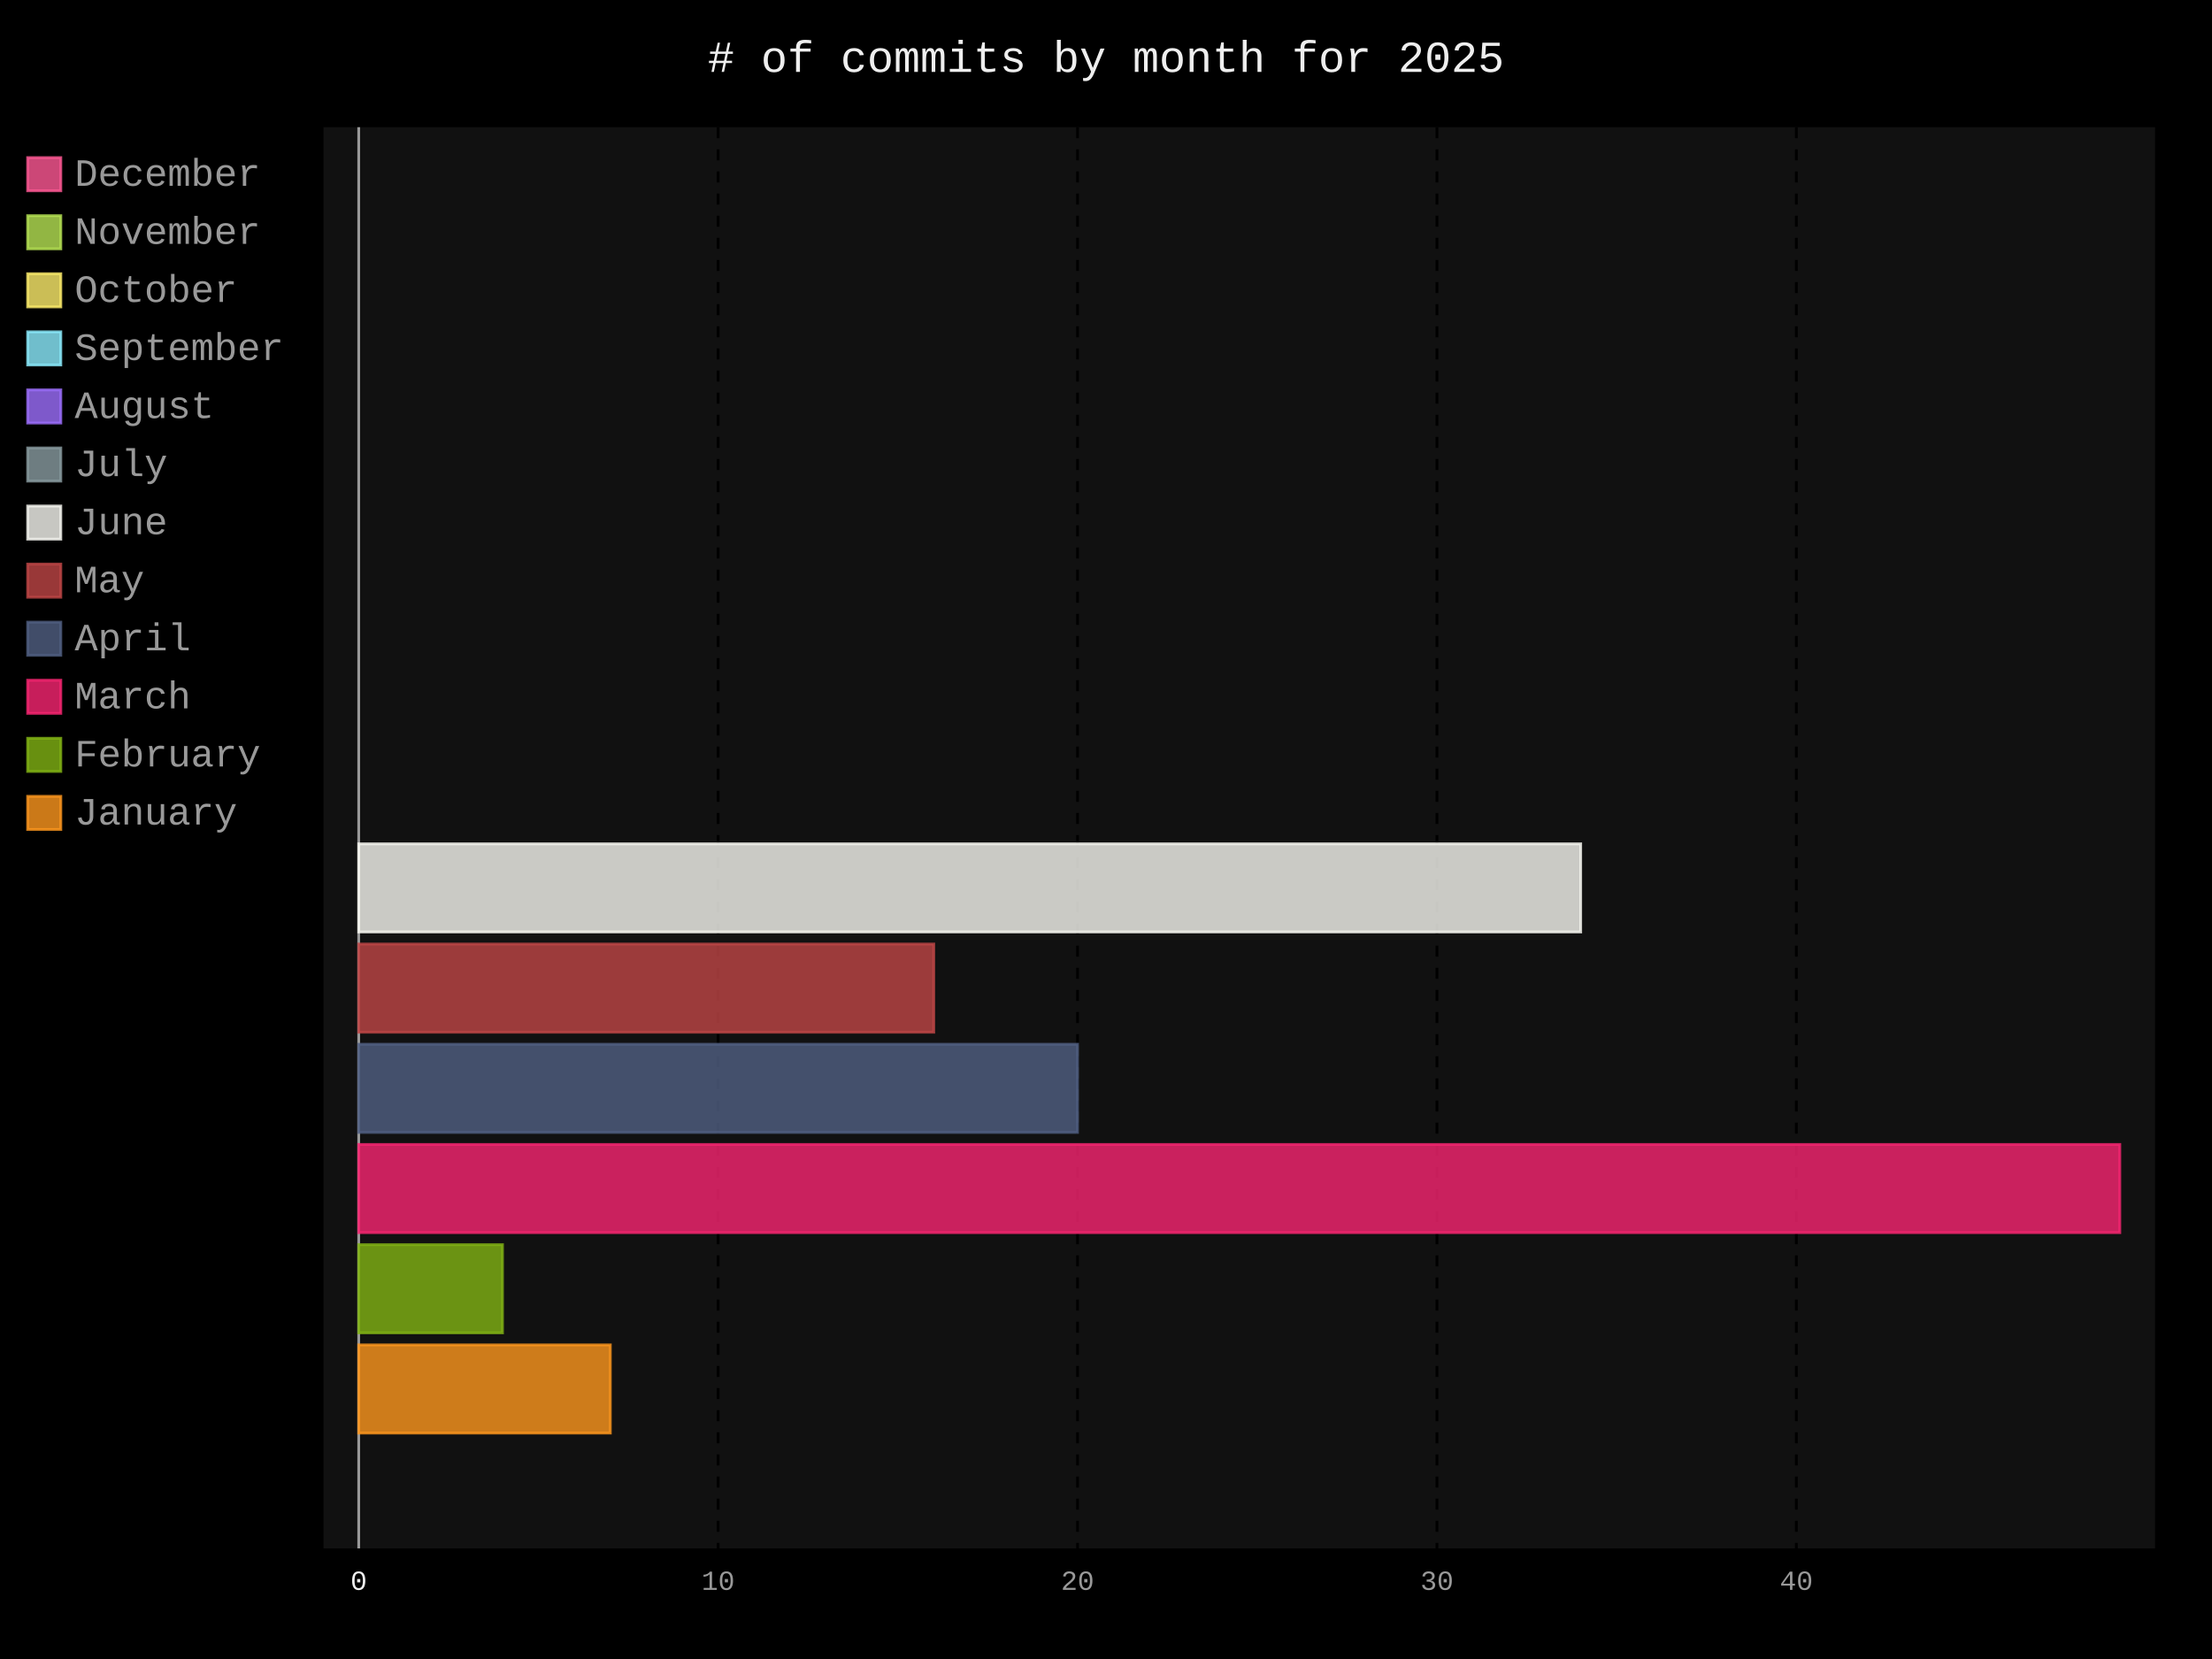
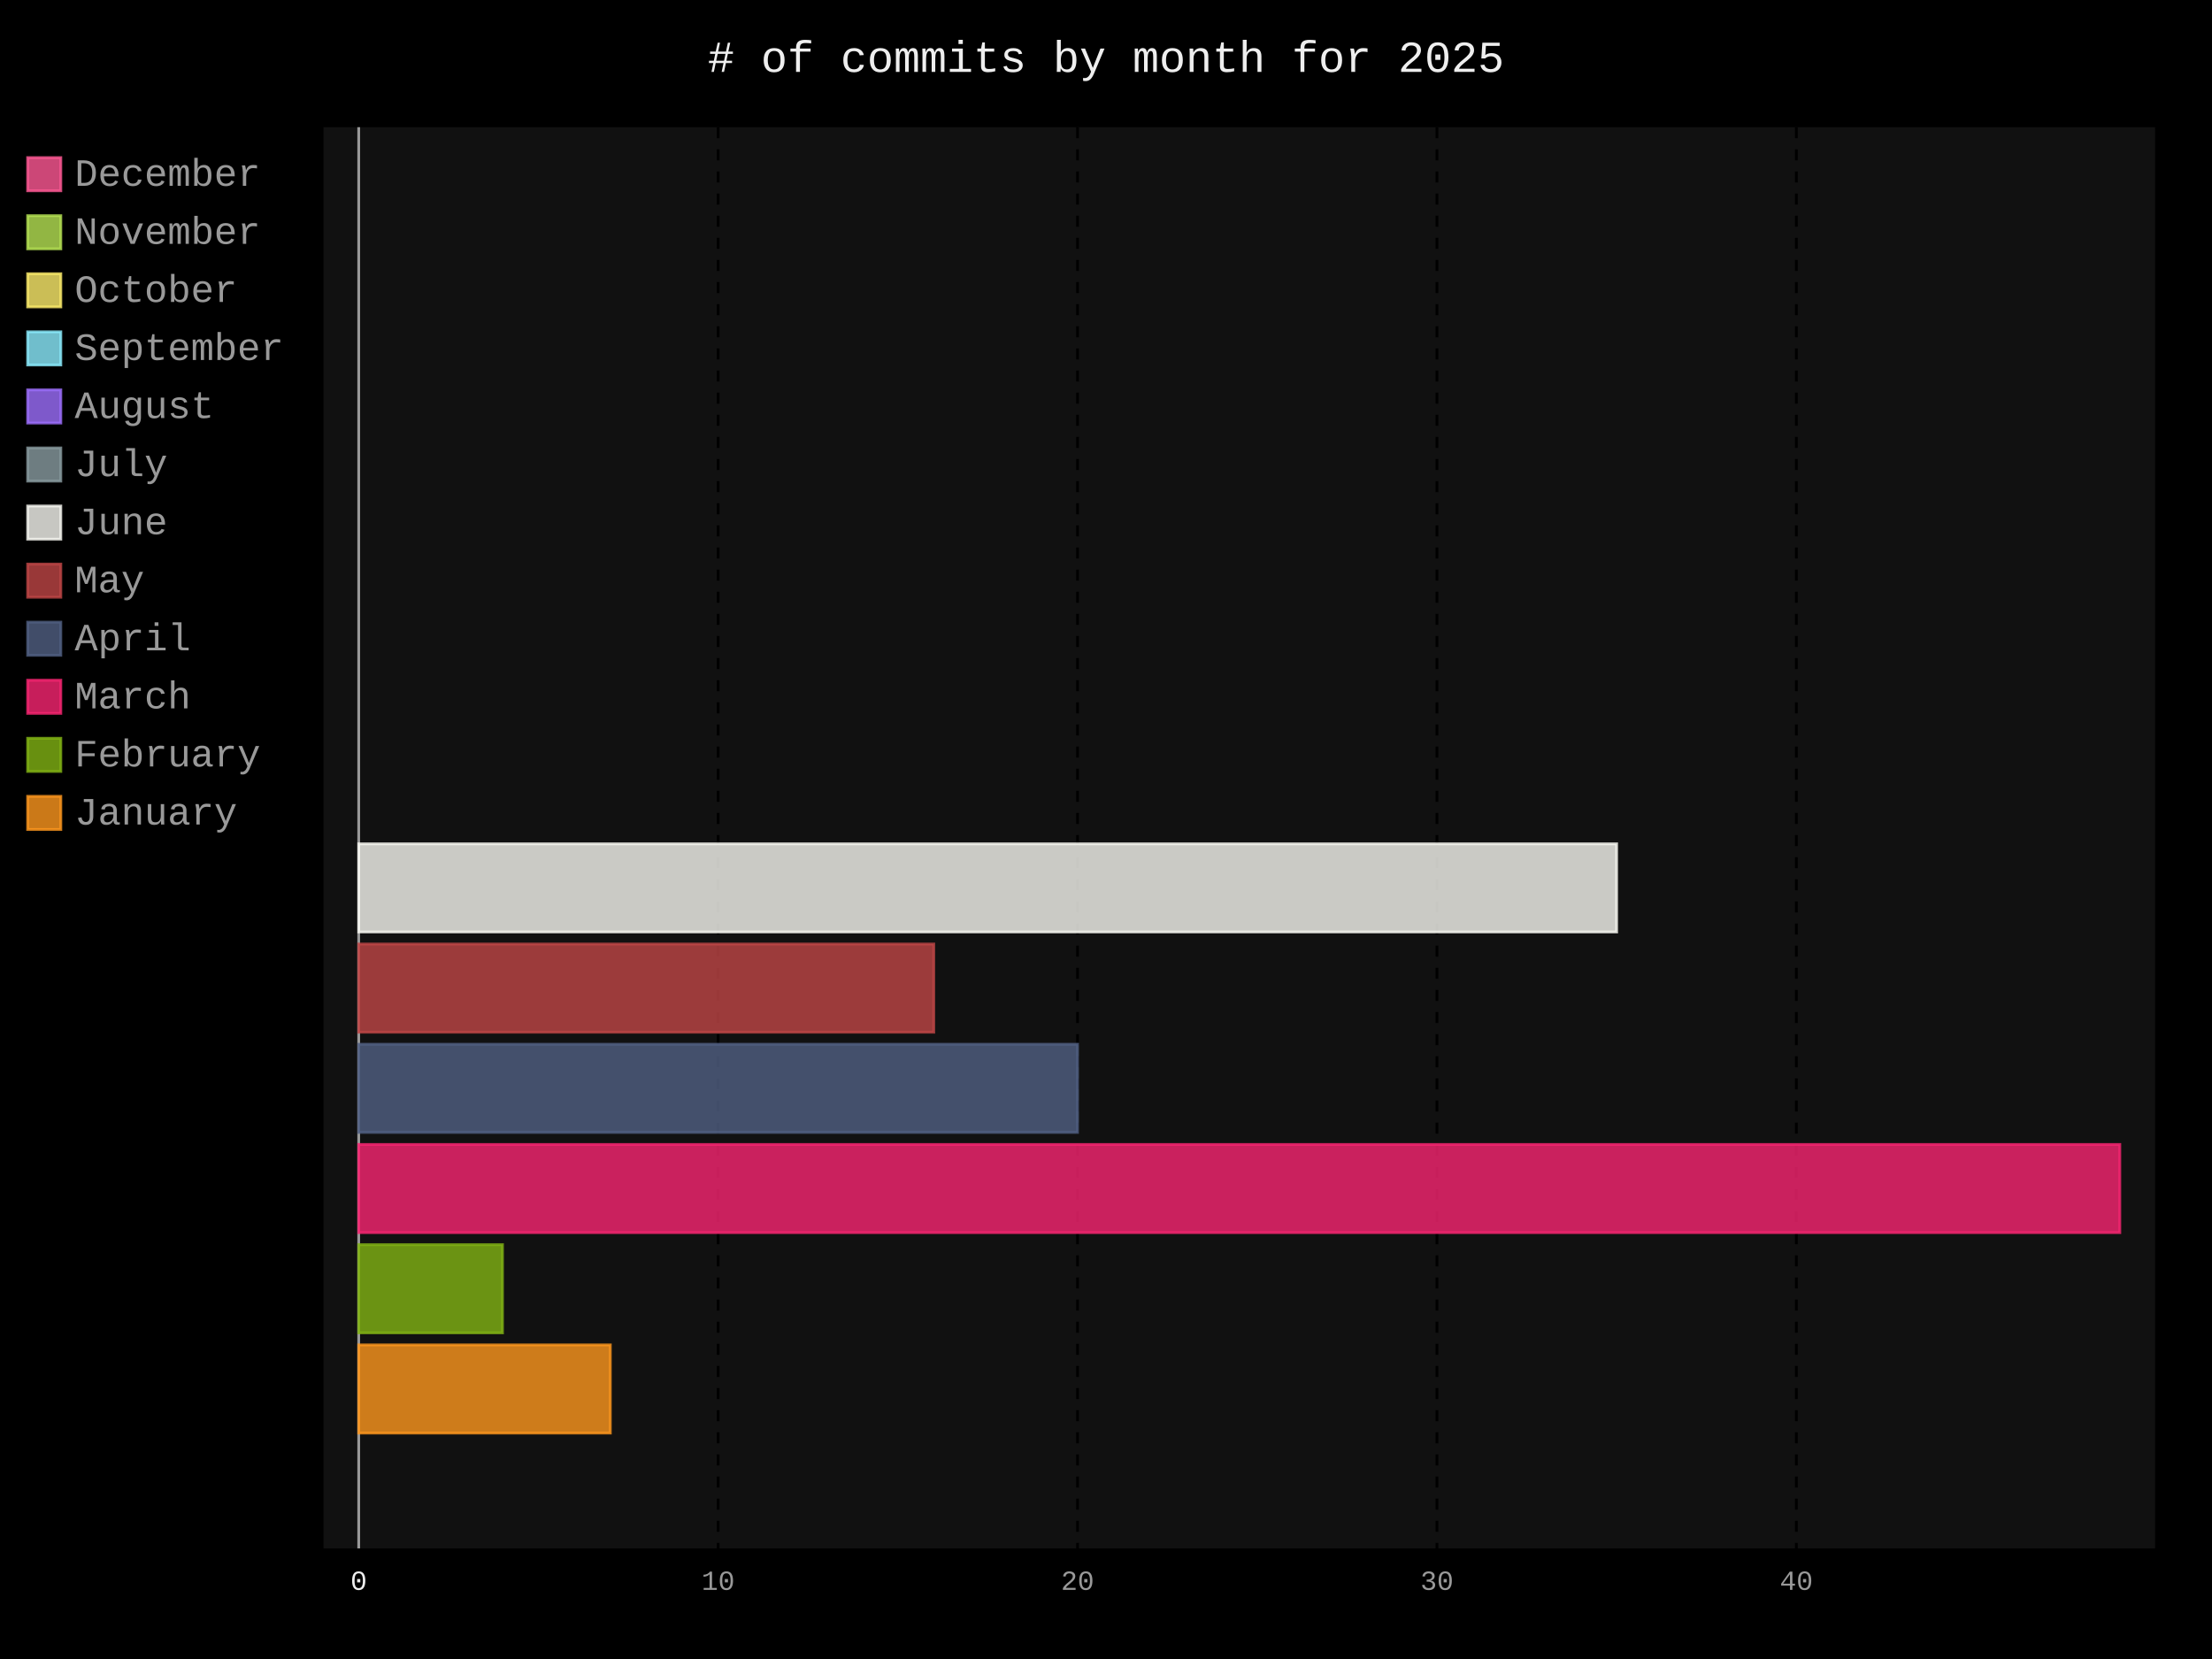
- <svg xmlns="http://www.w3.org/2000/svg" id="chart-bf79a60a-e7ea-443f-8060-69956d9670d4" class="pygal-chart" viewBox="0 0 800 600">
+ <svg xmlns="http://www.w3.org/2000/svg" id="chart-e097028e-a7c3-48cb-9b4f-e0e30f540000" class="pygal-chart" viewBox="0 0 800 600">
  <defs>
-     <style type="text/css">#chart-bf79a60a-e7ea-443f-8060-69956d9670d4{-webkit-user-select:none;-webkit-font-smoothing:antialiased;font-family:Consolas,"Liberation Mono",Menlo,Courier,monospace}#chart-bf79a60a-e7ea-443f-8060-69956d9670d4 .title{font-family:Consolas,"Liberation Mono",Menlo,Courier,monospace;font-size:16px}#chart-bf79a60a-e7ea-443f-8060-69956d9670d4 .legends .legend text{font-family:Consolas,"Liberation Mono",Menlo,Courier,monospace;font-size:14px}#chart-bf79a60a-e7ea-443f-8060-69956d9670d4 .axis text{font-family:Consolas,"Liberation Mono",Menlo,Courier,monospace;font-size:10px}#chart-bf79a60a-e7ea-443f-8060-69956d9670d4 .axis text.major{font-family:Consolas,"Liberation Mono",Menlo,Courier,monospace;font-size:10px}#chart-bf79a60a-e7ea-443f-8060-69956d9670d4 .text-overlay text.value{font-family:Consolas,"Liberation Mono",Menlo,Courier,monospace;font-size:16px}#chart-bf79a60a-e7ea-443f-8060-69956d9670d4 .text-overlay text.label{font-family:Consolas,"Liberation Mono",Menlo,Courier,monospace;font-size:10px}#chart-bf79a60a-e7ea-443f-8060-69956d9670d4 .tooltip{font-family:Consolas,"Liberation Mono",Menlo,Courier,monospace;font-size:14px}#chart-bf79a60a-e7ea-443f-8060-69956d9670d4 text.no_data{font-family:Consolas,"Liberation Mono",Menlo,Courier,monospace;font-size:64px}
- #chart-bf79a60a-e7ea-443f-8060-69956d9670d4{background-color:black}#chart-bf79a60a-e7ea-443f-8060-69956d9670d4 path,#chart-bf79a60a-e7ea-443f-8060-69956d9670d4 line,#chart-bf79a60a-e7ea-443f-8060-69956d9670d4 rect,#chart-bf79a60a-e7ea-443f-8060-69956d9670d4 circle{-webkit-transition:250ms;-moz-transition:250ms;transition:250ms}#chart-bf79a60a-e7ea-443f-8060-69956d9670d4 .graph &gt; .background{fill:black}#chart-bf79a60a-e7ea-443f-8060-69956d9670d4 .plot &gt; .background{fill:#111}#chart-bf79a60a-e7ea-443f-8060-69956d9670d4 .graph{fill:#999}#chart-bf79a60a-e7ea-443f-8060-69956d9670d4 text.no_data{fill:#eee}#chart-bf79a60a-e7ea-443f-8060-69956d9670d4 .title{fill:#eee}#chart-bf79a60a-e7ea-443f-8060-69956d9670d4 .legends .legend text{fill:#999}#chart-bf79a60a-e7ea-443f-8060-69956d9670d4 .legends .legend:hover text{fill:#eee}#chart-bf79a60a-e7ea-443f-8060-69956d9670d4 .axis .line{stroke:#eee}#chart-bf79a60a-e7ea-443f-8060-69956d9670d4 .axis .guide.line{stroke:#555}#chart-bf79a60a-e7ea-443f-8060-69956d9670d4 .axis .major.line{stroke:#999}#chart-bf79a60a-e7ea-443f-8060-69956d9670d4 .axis text.major{fill:#eee}#chart-bf79a60a-e7ea-443f-8060-69956d9670d4 .axis.y .guides:hover .guide.line,#chart-bf79a60a-e7ea-443f-8060-69956d9670d4 .line-graph .axis.x .guides:hover .guide.line,#chart-bf79a60a-e7ea-443f-8060-69956d9670d4 .stackedline-graph .axis.x .guides:hover .guide.line,#chart-bf79a60a-e7ea-443f-8060-69956d9670d4 .xy-graph .axis.x .guides:hover .guide.line{stroke:#eee}#chart-bf79a60a-e7ea-443f-8060-69956d9670d4 .axis .guides:hover text{fill:#eee}#chart-bf79a60a-e7ea-443f-8060-69956d9670d4 .reactive{fill-opacity:.8;stroke-opacity:.8;stroke-width:1}#chart-bf79a60a-e7ea-443f-8060-69956d9670d4 .ci{stroke:#999}#chart-bf79a60a-e7ea-443f-8060-69956d9670d4 .reactive.active,#chart-bf79a60a-e7ea-443f-8060-69956d9670d4 .active .reactive{fill-opacity:.4;stroke-opacity:.9;stroke-width:4}#chart-bf79a60a-e7ea-443f-8060-69956d9670d4 .ci .reactive.active{stroke-width:1.5}#chart-bf79a60a-e7ea-443f-8060-69956d9670d4 .series text{fill:#eee}#chart-bf79a60a-e7ea-443f-8060-69956d9670d4 .tooltip rect{fill:#111;stroke:#eee;-webkit-transition:opacity 250ms;-moz-transition:opacity 250ms;transition:opacity 250ms}#chart-bf79a60a-e7ea-443f-8060-69956d9670d4 .tooltip .label{fill:#999}#chart-bf79a60a-e7ea-443f-8060-69956d9670d4 .tooltip .label{fill:#999}#chart-bf79a60a-e7ea-443f-8060-69956d9670d4 .tooltip .legend{font-size:.8em;fill:#555}#chart-bf79a60a-e7ea-443f-8060-69956d9670d4 .tooltip .x_label{font-size:.6em;fill:#eee}#chart-bf79a60a-e7ea-443f-8060-69956d9670d4 .tooltip .xlink{font-size:.5em;text-decoration:underline}#chart-bf79a60a-e7ea-443f-8060-69956d9670d4 .tooltip .value{font-size:1.5em}#chart-bf79a60a-e7ea-443f-8060-69956d9670d4 .bound{font-size:.5em}#chart-bf79a60a-e7ea-443f-8060-69956d9670d4 .max-value{font-size:.75em;fill:#555}#chart-bf79a60a-e7ea-443f-8060-69956d9670d4 .map-element{fill:#111;stroke:#555 !important}#chart-bf79a60a-e7ea-443f-8060-69956d9670d4 .map-element .reactive{fill-opacity:inherit;stroke-opacity:inherit}#chart-bf79a60a-e7ea-443f-8060-69956d9670d4 .color-0,#chart-bf79a60a-e7ea-443f-8060-69956d9670d4 .color-0 a:visited{stroke:#ff5995;fill:#ff5995}#chart-bf79a60a-e7ea-443f-8060-69956d9670d4 .color-1,#chart-bf79a60a-e7ea-443f-8060-69956d9670d4 .color-1 a:visited{stroke:#b6e354;fill:#b6e354}#chart-bf79a60a-e7ea-443f-8060-69956d9670d4 .color-2,#chart-bf79a60a-e7ea-443f-8060-69956d9670d4 .color-2 a:visited{stroke:#feed6c;fill:#feed6c}#chart-bf79a60a-e7ea-443f-8060-69956d9670d4 .color-3,#chart-bf79a60a-e7ea-443f-8060-69956d9670d4 .color-3 a:visited{stroke:#8cedff;fill:#8cedff}#chart-bf79a60a-e7ea-443f-8060-69956d9670d4 .color-4,#chart-bf79a60a-e7ea-443f-8060-69956d9670d4 .color-4 a:visited{stroke:#9e6ffe;fill:#9e6ffe}#chart-bf79a60a-e7ea-443f-8060-69956d9670d4 .color-5,#chart-bf79a60a-e7ea-443f-8060-69956d9670d4 .color-5 a:visited{stroke:#899ca1;fill:#899ca1}#chart-bf79a60a-e7ea-443f-8060-69956d9670d4 .color-6,#chart-bf79a60a-e7ea-443f-8060-69956d9670d4 .color-6 a:visited{stroke:#f8f8f2;fill:#f8f8f2}#chart-bf79a60a-e7ea-443f-8060-69956d9670d4 .color-7,#chart-bf79a60a-e7ea-443f-8060-69956d9670d4 .color-7 a:visited{stroke:#bf4646;fill:#bf4646}#chart-bf79a60a-e7ea-443f-8060-69956d9670d4 .color-8,#chart-bf79a60a-e7ea-443f-8060-69956d9670d4 .color-8 a:visited{stroke:#516083;fill:#516083}#chart-bf79a60a-e7ea-443f-8060-69956d9670d4 .color-9,#chart-bf79a60a-e7ea-443f-8060-69956d9670d4 .color-9 a:visited{stroke:#f92672;fill:#f92672}#chart-bf79a60a-e7ea-443f-8060-69956d9670d4 .color-10,#chart-bf79a60a-e7ea-443f-8060-69956d9670d4 .color-10 a:visited{stroke:#82b414;fill:#82b414}#chart-bf79a60a-e7ea-443f-8060-69956d9670d4 .color-11,#chart-bf79a60a-e7ea-443f-8060-69956d9670d4 .color-11 a:visited{stroke:#fd971f;fill:#fd971f}#chart-bf79a60a-e7ea-443f-8060-69956d9670d4 .text-overlay .color-0 text{fill:black}#chart-bf79a60a-e7ea-443f-8060-69956d9670d4 .text-overlay .color-1 text{fill:black}#chart-bf79a60a-e7ea-443f-8060-69956d9670d4 .text-overlay .color-2 text{fill:black}#chart-bf79a60a-e7ea-443f-8060-69956d9670d4 .text-overlay .color-3 text{fill:black}#chart-bf79a60a-e7ea-443f-8060-69956d9670d4 .text-overlay .color-4 text{fill:black}#chart-bf79a60a-e7ea-443f-8060-69956d9670d4 .text-overlay .color-5 text{fill:black}#chart-bf79a60a-e7ea-443f-8060-69956d9670d4 .text-overlay .color-6 text{fill:black}#chart-bf79a60a-e7ea-443f-8060-69956d9670d4 .text-overlay .color-7 text{fill:black}#chart-bf79a60a-e7ea-443f-8060-69956d9670d4 .text-overlay .color-8 text{fill:black}#chart-bf79a60a-e7ea-443f-8060-69956d9670d4 .text-overlay .color-9 text{fill:black}#chart-bf79a60a-e7ea-443f-8060-69956d9670d4 .text-overlay .color-10 text{fill:black}#chart-bf79a60a-e7ea-443f-8060-69956d9670d4 .text-overlay .color-11 text{fill:black}
- #chart-bf79a60a-e7ea-443f-8060-69956d9670d4 text.no_data{text-anchor:middle}#chart-bf79a60a-e7ea-443f-8060-69956d9670d4 .guide.line{fill:none}#chart-bf79a60a-e7ea-443f-8060-69956d9670d4 .centered{text-anchor:middle}#chart-bf79a60a-e7ea-443f-8060-69956d9670d4 .title{text-anchor:middle}#chart-bf79a60a-e7ea-443f-8060-69956d9670d4 .legends .legend text{fill-opacity:1}#chart-bf79a60a-e7ea-443f-8060-69956d9670d4 .axis.x text{text-anchor:middle}#chart-bf79a60a-e7ea-443f-8060-69956d9670d4 .axis.x:not(.web) text[transform]{text-anchor:start}#chart-bf79a60a-e7ea-443f-8060-69956d9670d4 .axis.x:not(.web) text[transform].backwards{text-anchor:end}#chart-bf79a60a-e7ea-443f-8060-69956d9670d4 .axis.y text{text-anchor:end}#chart-bf79a60a-e7ea-443f-8060-69956d9670d4 .axis.y text[transform].backwards{text-anchor:start}#chart-bf79a60a-e7ea-443f-8060-69956d9670d4 .axis.y2 text{text-anchor:start}#chart-bf79a60a-e7ea-443f-8060-69956d9670d4 .axis.y2 text[transform].backwards{text-anchor:end}#chart-bf79a60a-e7ea-443f-8060-69956d9670d4 .axis .guide.line{stroke-dasharray:4,4;stroke:black}#chart-bf79a60a-e7ea-443f-8060-69956d9670d4 .axis .major.guide.line{stroke-dasharray:6,6;stroke:black}#chart-bf79a60a-e7ea-443f-8060-69956d9670d4 .horizontal .axis.y .guide.line,#chart-bf79a60a-e7ea-443f-8060-69956d9670d4 .horizontal .axis.y2 .guide.line,#chart-bf79a60a-e7ea-443f-8060-69956d9670d4 .vertical .axis.x .guide.line{opacity:0}#chart-bf79a60a-e7ea-443f-8060-69956d9670d4 .horizontal .axis.always_show .guide.line,#chart-bf79a60a-e7ea-443f-8060-69956d9670d4 .vertical .axis.always_show .guide.line{opacity:1 !important}#chart-bf79a60a-e7ea-443f-8060-69956d9670d4 .axis.y .guides:hover .guide.line,#chart-bf79a60a-e7ea-443f-8060-69956d9670d4 .axis.y2 .guides:hover .guide.line,#chart-bf79a60a-e7ea-443f-8060-69956d9670d4 .axis.x .guides:hover .guide.line{opacity:1}#chart-bf79a60a-e7ea-443f-8060-69956d9670d4 .axis .guides:hover text{opacity:1}#chart-bf79a60a-e7ea-443f-8060-69956d9670d4 .nofill{fill:none}#chart-bf79a60a-e7ea-443f-8060-69956d9670d4 .subtle-fill{fill-opacity:.2}#chart-bf79a60a-e7ea-443f-8060-69956d9670d4 .dot{stroke-width:1px;fill-opacity:1;stroke-opacity:1}#chart-bf79a60a-e7ea-443f-8060-69956d9670d4 .dot.active{stroke-width:5px}#chart-bf79a60a-e7ea-443f-8060-69956d9670d4 .dot.negative{fill:transparent}#chart-bf79a60a-e7ea-443f-8060-69956d9670d4 text,#chart-bf79a60a-e7ea-443f-8060-69956d9670d4 tspan{stroke:none !important}#chart-bf79a60a-e7ea-443f-8060-69956d9670d4 .series text.active{opacity:1}#chart-bf79a60a-e7ea-443f-8060-69956d9670d4 .tooltip rect{fill-opacity:.95;stroke-width:.5}#chart-bf79a60a-e7ea-443f-8060-69956d9670d4 .tooltip text{fill-opacity:1}#chart-bf79a60a-e7ea-443f-8060-69956d9670d4 .showable{visibility:hidden}#chart-bf79a60a-e7ea-443f-8060-69956d9670d4 .showable.shown{visibility:visible}#chart-bf79a60a-e7ea-443f-8060-69956d9670d4 .gauge-background{fill:rgba(229,229,229,1);stroke:none}#chart-bf79a60a-e7ea-443f-8060-69956d9670d4 .bg-lines{stroke:black;stroke-width:2px}</style>
+     <style type="text/css">#chart-e097028e-a7c3-48cb-9b4f-e0e30f540000{-webkit-user-select:none;-webkit-font-smoothing:antialiased;font-family:Consolas,"Liberation Mono",Menlo,Courier,monospace}#chart-e097028e-a7c3-48cb-9b4f-e0e30f540000 .title{font-family:Consolas,"Liberation Mono",Menlo,Courier,monospace;font-size:16px}#chart-e097028e-a7c3-48cb-9b4f-e0e30f540000 .legends .legend text{font-family:Consolas,"Liberation Mono",Menlo,Courier,monospace;font-size:14px}#chart-e097028e-a7c3-48cb-9b4f-e0e30f540000 .axis text{font-family:Consolas,"Liberation Mono",Menlo,Courier,monospace;font-size:10px}#chart-e097028e-a7c3-48cb-9b4f-e0e30f540000 .axis text.major{font-family:Consolas,"Liberation Mono",Menlo,Courier,monospace;font-size:10px}#chart-e097028e-a7c3-48cb-9b4f-e0e30f540000 .text-overlay text.value{font-family:Consolas,"Liberation Mono",Menlo,Courier,monospace;font-size:16px}#chart-e097028e-a7c3-48cb-9b4f-e0e30f540000 .text-overlay text.label{font-family:Consolas,"Liberation Mono",Menlo,Courier,monospace;font-size:10px}#chart-e097028e-a7c3-48cb-9b4f-e0e30f540000 .tooltip{font-family:Consolas,"Liberation Mono",Menlo,Courier,monospace;font-size:14px}#chart-e097028e-a7c3-48cb-9b4f-e0e30f540000 text.no_data{font-family:Consolas,"Liberation Mono",Menlo,Courier,monospace;font-size:64px}
+ #chart-e097028e-a7c3-48cb-9b4f-e0e30f540000{background-color:black}#chart-e097028e-a7c3-48cb-9b4f-e0e30f540000 path,#chart-e097028e-a7c3-48cb-9b4f-e0e30f540000 line,#chart-e097028e-a7c3-48cb-9b4f-e0e30f540000 rect,#chart-e097028e-a7c3-48cb-9b4f-e0e30f540000 circle{-webkit-transition:250ms;-moz-transition:250ms;transition:250ms}#chart-e097028e-a7c3-48cb-9b4f-e0e30f540000 .graph &gt; .background{fill:black}#chart-e097028e-a7c3-48cb-9b4f-e0e30f540000 .plot &gt; .background{fill:#111}#chart-e097028e-a7c3-48cb-9b4f-e0e30f540000 .graph{fill:#999}#chart-e097028e-a7c3-48cb-9b4f-e0e30f540000 text.no_data{fill:#eee}#chart-e097028e-a7c3-48cb-9b4f-e0e30f540000 .title{fill:#eee}#chart-e097028e-a7c3-48cb-9b4f-e0e30f540000 .legends .legend text{fill:#999}#chart-e097028e-a7c3-48cb-9b4f-e0e30f540000 .legends .legend:hover text{fill:#eee}#chart-e097028e-a7c3-48cb-9b4f-e0e30f540000 .axis .line{stroke:#eee}#chart-e097028e-a7c3-48cb-9b4f-e0e30f540000 .axis .guide.line{stroke:#555}#chart-e097028e-a7c3-48cb-9b4f-e0e30f540000 .axis .major.line{stroke:#999}#chart-e097028e-a7c3-48cb-9b4f-e0e30f540000 .axis text.major{fill:#eee}#chart-e097028e-a7c3-48cb-9b4f-e0e30f540000 .axis.y .guides:hover .guide.line,#chart-e097028e-a7c3-48cb-9b4f-e0e30f540000 .line-graph .axis.x .guides:hover .guide.line,#chart-e097028e-a7c3-48cb-9b4f-e0e30f540000 .stackedline-graph .axis.x .guides:hover .guide.line,#chart-e097028e-a7c3-48cb-9b4f-e0e30f540000 .xy-graph .axis.x .guides:hover .guide.line{stroke:#eee}#chart-e097028e-a7c3-48cb-9b4f-e0e30f540000 .axis .guides:hover text{fill:#eee}#chart-e097028e-a7c3-48cb-9b4f-e0e30f540000 .reactive{fill-opacity:.8;stroke-opacity:.8;stroke-width:1}#chart-e097028e-a7c3-48cb-9b4f-e0e30f540000 .ci{stroke:#999}#chart-e097028e-a7c3-48cb-9b4f-e0e30f540000 .reactive.active,#chart-e097028e-a7c3-48cb-9b4f-e0e30f540000 .active .reactive{fill-opacity:.4;stroke-opacity:.9;stroke-width:4}#chart-e097028e-a7c3-48cb-9b4f-e0e30f540000 .ci .reactive.active{stroke-width:1.5}#chart-e097028e-a7c3-48cb-9b4f-e0e30f540000 .series text{fill:#eee}#chart-e097028e-a7c3-48cb-9b4f-e0e30f540000 .tooltip rect{fill:#111;stroke:#eee;-webkit-transition:opacity 250ms;-moz-transition:opacity 250ms;transition:opacity 250ms}#chart-e097028e-a7c3-48cb-9b4f-e0e30f540000 .tooltip .label{fill:#999}#chart-e097028e-a7c3-48cb-9b4f-e0e30f540000 .tooltip .label{fill:#999}#chart-e097028e-a7c3-48cb-9b4f-e0e30f540000 .tooltip .legend{font-size:.8em;fill:#555}#chart-e097028e-a7c3-48cb-9b4f-e0e30f540000 .tooltip .x_label{font-size:.6em;fill:#eee}#chart-e097028e-a7c3-48cb-9b4f-e0e30f540000 .tooltip .xlink{font-size:.5em;text-decoration:underline}#chart-e097028e-a7c3-48cb-9b4f-e0e30f540000 .tooltip .value{font-size:1.5em}#chart-e097028e-a7c3-48cb-9b4f-e0e30f540000 .bound{font-size:.5em}#chart-e097028e-a7c3-48cb-9b4f-e0e30f540000 .max-value{font-size:.75em;fill:#555}#chart-e097028e-a7c3-48cb-9b4f-e0e30f540000 .map-element{fill:#111;stroke:#555 !important}#chart-e097028e-a7c3-48cb-9b4f-e0e30f540000 .map-element .reactive{fill-opacity:inherit;stroke-opacity:inherit}#chart-e097028e-a7c3-48cb-9b4f-e0e30f540000 .color-0,#chart-e097028e-a7c3-48cb-9b4f-e0e30f540000 .color-0 a:visited{stroke:#ff5995;fill:#ff5995}#chart-e097028e-a7c3-48cb-9b4f-e0e30f540000 .color-1,#chart-e097028e-a7c3-48cb-9b4f-e0e30f540000 .color-1 a:visited{stroke:#b6e354;fill:#b6e354}#chart-e097028e-a7c3-48cb-9b4f-e0e30f540000 .color-2,#chart-e097028e-a7c3-48cb-9b4f-e0e30f540000 .color-2 a:visited{stroke:#feed6c;fill:#feed6c}#chart-e097028e-a7c3-48cb-9b4f-e0e30f540000 .color-3,#chart-e097028e-a7c3-48cb-9b4f-e0e30f540000 .color-3 a:visited{stroke:#8cedff;fill:#8cedff}#chart-e097028e-a7c3-48cb-9b4f-e0e30f540000 .color-4,#chart-e097028e-a7c3-48cb-9b4f-e0e30f540000 .color-4 a:visited{stroke:#9e6ffe;fill:#9e6ffe}#chart-e097028e-a7c3-48cb-9b4f-e0e30f540000 .color-5,#chart-e097028e-a7c3-48cb-9b4f-e0e30f540000 .color-5 a:visited{stroke:#899ca1;fill:#899ca1}#chart-e097028e-a7c3-48cb-9b4f-e0e30f540000 .color-6,#chart-e097028e-a7c3-48cb-9b4f-e0e30f540000 .color-6 a:visited{stroke:#f8f8f2;fill:#f8f8f2}#chart-e097028e-a7c3-48cb-9b4f-e0e30f540000 .color-7,#chart-e097028e-a7c3-48cb-9b4f-e0e30f540000 .color-7 a:visited{stroke:#bf4646;fill:#bf4646}#chart-e097028e-a7c3-48cb-9b4f-e0e30f540000 .color-8,#chart-e097028e-a7c3-48cb-9b4f-e0e30f540000 .color-8 a:visited{stroke:#516083;fill:#516083}#chart-e097028e-a7c3-48cb-9b4f-e0e30f540000 .color-9,#chart-e097028e-a7c3-48cb-9b4f-e0e30f540000 .color-9 a:visited{stroke:#f92672;fill:#f92672}#chart-e097028e-a7c3-48cb-9b4f-e0e30f540000 .color-10,#chart-e097028e-a7c3-48cb-9b4f-e0e30f540000 .color-10 a:visited{stroke:#82b414;fill:#82b414}#chart-e097028e-a7c3-48cb-9b4f-e0e30f540000 .color-11,#chart-e097028e-a7c3-48cb-9b4f-e0e30f540000 .color-11 a:visited{stroke:#fd971f;fill:#fd971f}#chart-e097028e-a7c3-48cb-9b4f-e0e30f540000 .text-overlay .color-0 text{fill:black}#chart-e097028e-a7c3-48cb-9b4f-e0e30f540000 .text-overlay .color-1 text{fill:black}#chart-e097028e-a7c3-48cb-9b4f-e0e30f540000 .text-overlay .color-2 text{fill:black}#chart-e097028e-a7c3-48cb-9b4f-e0e30f540000 .text-overlay .color-3 text{fill:black}#chart-e097028e-a7c3-48cb-9b4f-e0e30f540000 .text-overlay .color-4 text{fill:black}#chart-e097028e-a7c3-48cb-9b4f-e0e30f540000 .text-overlay .color-5 text{fill:black}#chart-e097028e-a7c3-48cb-9b4f-e0e30f540000 .text-overlay .color-6 text{fill:black}#chart-e097028e-a7c3-48cb-9b4f-e0e30f540000 .text-overlay .color-7 text{fill:black}#chart-e097028e-a7c3-48cb-9b4f-e0e30f540000 .text-overlay .color-8 text{fill:black}#chart-e097028e-a7c3-48cb-9b4f-e0e30f540000 .text-overlay .color-9 text{fill:black}#chart-e097028e-a7c3-48cb-9b4f-e0e30f540000 .text-overlay .color-10 text{fill:black}#chart-e097028e-a7c3-48cb-9b4f-e0e30f540000 .text-overlay .color-11 text{fill:black}
+ #chart-e097028e-a7c3-48cb-9b4f-e0e30f540000 text.no_data{text-anchor:middle}#chart-e097028e-a7c3-48cb-9b4f-e0e30f540000 .guide.line{fill:none}#chart-e097028e-a7c3-48cb-9b4f-e0e30f540000 .centered{text-anchor:middle}#chart-e097028e-a7c3-48cb-9b4f-e0e30f540000 .title{text-anchor:middle}#chart-e097028e-a7c3-48cb-9b4f-e0e30f540000 .legends .legend text{fill-opacity:1}#chart-e097028e-a7c3-48cb-9b4f-e0e30f540000 .axis.x text{text-anchor:middle}#chart-e097028e-a7c3-48cb-9b4f-e0e30f540000 .axis.x:not(.web) text[transform]{text-anchor:start}#chart-e097028e-a7c3-48cb-9b4f-e0e30f540000 .axis.x:not(.web) text[transform].backwards{text-anchor:end}#chart-e097028e-a7c3-48cb-9b4f-e0e30f540000 .axis.y text{text-anchor:end}#chart-e097028e-a7c3-48cb-9b4f-e0e30f540000 .axis.y text[transform].backwards{text-anchor:start}#chart-e097028e-a7c3-48cb-9b4f-e0e30f540000 .axis.y2 text{text-anchor:start}#chart-e097028e-a7c3-48cb-9b4f-e0e30f540000 .axis.y2 text[transform].backwards{text-anchor:end}#chart-e097028e-a7c3-48cb-9b4f-e0e30f540000 .axis .guide.line{stroke-dasharray:4,4;stroke:black}#chart-e097028e-a7c3-48cb-9b4f-e0e30f540000 .axis .major.guide.line{stroke-dasharray:6,6;stroke:black}#chart-e097028e-a7c3-48cb-9b4f-e0e30f540000 .horizontal .axis.y .guide.line,#chart-e097028e-a7c3-48cb-9b4f-e0e30f540000 .horizontal .axis.y2 .guide.line,#chart-e097028e-a7c3-48cb-9b4f-e0e30f540000 .vertical .axis.x .guide.line{opacity:0}#chart-e097028e-a7c3-48cb-9b4f-e0e30f540000 .horizontal .axis.always_show .guide.line,#chart-e097028e-a7c3-48cb-9b4f-e0e30f540000 .vertical .axis.always_show .guide.line{opacity:1 !important}#chart-e097028e-a7c3-48cb-9b4f-e0e30f540000 .axis.y .guides:hover .guide.line,#chart-e097028e-a7c3-48cb-9b4f-e0e30f540000 .axis.y2 .guides:hover .guide.line,#chart-e097028e-a7c3-48cb-9b4f-e0e30f540000 .axis.x .guides:hover .guide.line{opacity:1}#chart-e097028e-a7c3-48cb-9b4f-e0e30f540000 .axis .guides:hover text{opacity:1}#chart-e097028e-a7c3-48cb-9b4f-e0e30f540000 .nofill{fill:none}#chart-e097028e-a7c3-48cb-9b4f-e0e30f540000 .subtle-fill{fill-opacity:.2}#chart-e097028e-a7c3-48cb-9b4f-e0e30f540000 .dot{stroke-width:1px;fill-opacity:1;stroke-opacity:1}#chart-e097028e-a7c3-48cb-9b4f-e0e30f540000 .dot.active{stroke-width:5px}#chart-e097028e-a7c3-48cb-9b4f-e0e30f540000 .dot.negative{fill:transparent}#chart-e097028e-a7c3-48cb-9b4f-e0e30f540000 text,#chart-e097028e-a7c3-48cb-9b4f-e0e30f540000 tspan{stroke:none !important}#chart-e097028e-a7c3-48cb-9b4f-e0e30f540000 .series text.active{opacity:1}#chart-e097028e-a7c3-48cb-9b4f-e0e30f540000 .tooltip rect{fill-opacity:.95;stroke-width:.5}#chart-e097028e-a7c3-48cb-9b4f-e0e30f540000 .tooltip text{fill-opacity:1}#chart-e097028e-a7c3-48cb-9b4f-e0e30f540000 .showable{visibility:hidden}#chart-e097028e-a7c3-48cb-9b4f-e0e30f540000 .showable.shown{visibility:visible}#chart-e097028e-a7c3-48cb-9b4f-e0e30f540000 .gauge-background{fill:rgba(229,229,229,1);stroke:none}#chart-e097028e-a7c3-48cb-9b4f-e0e30f540000 .bg-lines{stroke:black;stroke-width:2px}</style>
  </defs>
  <g class="graph horizontalbar-graph horizontal">
    <rect x="0" y="0" width="800" height="600" class="background" />
    <g transform="translate(117, 46)" class="plot">
      <rect x="0" y="0" width="662.4" height="514" class="background" />
      <g class="axis x always_show">
        <g class="guides">
          <path d="M12.738 0 v514" class="axis major line" />
          <text x="12.738" y="529.0" class="major">0</text>
        </g>
        <g class="guides">
          <path d="M142.723 0 v514" class="guide line" />
          <text x="142.723" y="529.0" class="">10</text>
        </g>
        <g class="guides">
          <path d="M272.707 0 v514" class="guide line" />
          <text x="272.707" y="529.0" class="">20</text>
        </g>
        <g class="guides">
          <path d="M402.691 0 v514" class="guide line" />
          <text x="402.691" y="529.0" class="">30</text>
        </g>
        <g class="guides">
          <path d="M532.676 0 v514" class="guide line" />
          <text x="532.676" y="529.0" class="">40</text>
        </g>
      </g>
      <g class="series serie-11 color-11">
        <g class="bars">
          <g class="bar">
            <rect x="12.738" y="440.393" rx="0" ry="0" width="90.989" height="31.894" class="rect reactive tooltip-trigger" />
          </g>
        </g>
      </g>
      <g class="series serie-10 color-10">
        <g class="bars">
          <g class="bar">
            <rect x="12.738" y="404.149" rx="0" ry="0" width="51.994" height="31.894" class="rect reactive tooltip-trigger" />
          </g>
        </g>
      </g>
      <g class="series serie-9 color-9">
        <g class="bars">
          <g class="bar">
            <rect x="12.738" y="367.905" rx="0" ry="0" width="636.923" height="31.894" class="rect reactive tooltip-trigger" />
          </g>
        </g>
      </g>
      <g class="series serie-8 color-8">
        <g class="bars">
          <g class="bar">
            <rect x="12.738" y="331.662" rx="0" ry="0" width="259.969" height="31.894" class="rect reactive tooltip-trigger" />
          </g>
        </g>
      </g>
      <g class="series serie-7 color-7">
        <g class="bars">
          <g class="bar">
            <rect x="12.738" y="295.418" rx="0" ry="0" width="207.975" height="31.894" class="rect reactive tooltip-trigger" />
          </g>
        </g>
      </g>
      <g class="series serie-6 color-6">
        <g class="bars">
          <g class="bar">
-             <rect x="12.738" y="259.175" rx="0" ry="0" width="441.947" height="31.894" class="rect reactive tooltip-trigger" />
+             <rect x="12.738" y="259.175" rx="0" ry="0" width="454.945" height="31.894" class="rect reactive tooltip-trigger" />
          </g>
        </g>
      </g>
      <g class="series serie-5 color-5">
        <g class="bars">
          <g class="bar">
            <rect x="12.738" y="222.931" rx="0" ry="0" height="31.894" class="rect reactive tooltip-trigger" />
          </g>
        </g>
      </g>
      <g class="series serie-4 color-4">
        <g class="bars">
          <g class="bar">
            <rect x="12.738" y="186.687" rx="0" ry="0" height="31.894" class="rect reactive tooltip-trigger" />
          </g>
        </g>
      </g>
      <g class="series serie-3 color-3">
        <g class="bars">
          <g class="bar">
            <rect x="12.738" y="150.444" rx="0" ry="0" height="31.894" class="rect reactive tooltip-trigger" />
          </g>
        </g>
      </g>
      <g class="series serie-2 color-2">
        <g class="bars">
          <g class="bar">
            <rect x="12.738" y="114.2" rx="0" ry="0" height="31.894" class="rect reactive tooltip-trigger" />
          </g>
        </g>
      </g>
      <g class="series serie-1 color-1">
        <g class="bars">
          <g class="bar">
            <rect x="12.738" y="77.957" rx="0" ry="0" height="31.894" class="rect reactive tooltip-trigger" />
          </g>
        </g>
      </g>
      <g class="series serie-0 color-0">
        <g class="bars">
          <g class="bar">
            <rect x="12.738" y="41.713" rx="0" ry="0" height="31.894" class="rect reactive tooltip-trigger" />
          </g>
        </g>
      </g>
    </g>
    <g class="titles">
      <text x="400.0" y="26" class="title plot_title"># of commits by month for 2025</text>
    </g>
    <g transform="translate(117, 46)" class="plot overlay">
      <g class="series serie-11 color-11" />
      <g class="series serie-10 color-10" />
      <g class="series serie-9 color-9" />
      <g class="series serie-8 color-8" />
      <g class="series serie-7 color-7" />
      <g class="series serie-6 color-6" />
      <g class="series serie-5 color-5" />
      <g class="series serie-4 color-4" />
      <g class="series serie-3 color-3" />
      <g class="series serie-2 color-2" />
      <g class="series serie-1 color-1" />
      <g class="series serie-0 color-0" />
    </g>
    <g transform="translate(117, 46)" class="plot text-overlay">
      <g class="series serie-11 color-11" />
      <g class="series serie-10 color-10" />
      <g class="series serie-9 color-9" />
      <g class="series serie-8 color-8" />
      <g class="series serie-7 color-7" />
      <g class="series serie-6 color-6" />
      <g class="series serie-5 color-5" />
      <g class="series serie-4 color-4" />
      <g class="series serie-3 color-3" />
      <g class="series serie-2 color-2" />
      <g class="series serie-1 color-1" />
      <g class="series serie-0 color-0" />
    </g>
    <g transform="translate(117, 46)" class="plot tooltip-overlay">
      <g transform="translate(0 0)" style="opacity: 0" class="tooltip">
        <rect rx="0" ry="0" width="0" height="0" class="tooltip-box" />
        <g class="text" />
      </g>
    </g>
    <g transform="translate(10, 56)" class="legends">
      <g id="activate-serie-0" class="legend reactive activate-serie">
        <rect x="0.0" y="1.0" width="12" height="12" class="color-0 reactive" />
        <text x="17.0" y="11.2">December</text>
      </g>
      <g id="activate-serie-1" class="legend reactive activate-serie">
        <rect x="0.0" y="22.0" width="12" height="12" class="color-1 reactive" />
        <text x="17.0" y="32.2">November</text>
      </g>
      <g id="activate-serie-2" class="legend reactive activate-serie">
        <rect x="0.0" y="43.0" width="12" height="12" class="color-2 reactive" />
        <text x="17.0" y="53.2">October</text>
      </g>
      <g id="activate-serie-3" class="legend reactive activate-serie">
        <rect x="0.0" y="64.0" width="12" height="12" class="color-3 reactive" />
        <text x="17.0" y="74.2">September</text>
      </g>
      <g id="activate-serie-4" class="legend reactive activate-serie">
        <rect x="0.0" y="85.0" width="12" height="12" class="color-4 reactive" />
        <text x="17.0" y="95.2">August</text>
      </g>
      <g id="activate-serie-5" class="legend reactive activate-serie">
        <rect x="0.0" y="106.0" width="12" height="12" class="color-5 reactive" />
        <text x="17.0" y="116.2">July</text>
      </g>
      <g id="activate-serie-6" class="legend reactive activate-serie">
        <rect x="0.0" y="127.0" width="12" height="12" class="color-6 reactive" />
        <text x="17.0" y="137.2">June</text>
      </g>
      <g id="activate-serie-7" class="legend reactive activate-serie">
        <rect x="0.0" y="148.0" width="12" height="12" class="color-7 reactive" />
        <text x="17.0" y="158.2">May</text>
      </g>
      <g id="activate-serie-8" class="legend reactive activate-serie">
        <rect x="0.0" y="169.0" width="12" height="12" class="color-8 reactive" />
        <text x="17.0" y="179.2">April</text>
      </g>
      <g id="activate-serie-9" class="legend reactive activate-serie">
        <rect x="0.0" y="190.0" width="12" height="12" class="color-9 reactive" />
        <text x="17.0" y="200.2">March</text>
      </g>
      <g id="activate-serie-10" class="legend reactive activate-serie">
        <rect x="0.0" y="211.0" width="12" height="12" class="color-10 reactive" />
        <text x="17.0" y="221.2">February</text>
      </g>
      <g id="activate-serie-11" class="legend reactive activate-serie">
        <rect x="0.0" y="232.0" width="12" height="12" class="color-11 reactive" />
        <text x="17.0" y="242.2">January</text>
      </g>
    </g>
    <g transform="translate(790, 56)" class="legends" />
  </g>
</svg>
